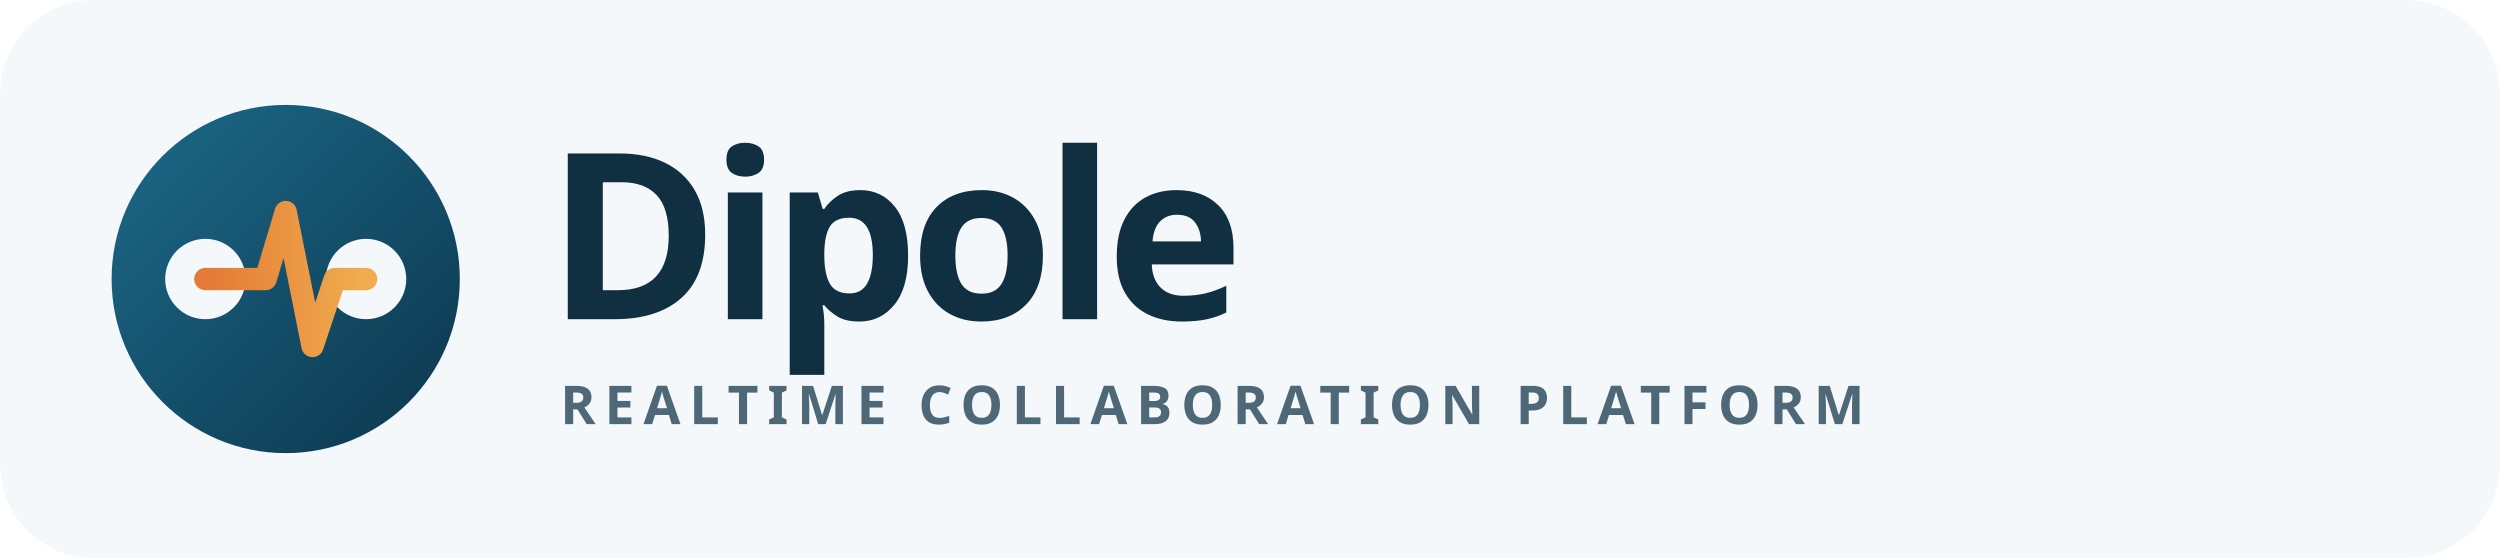
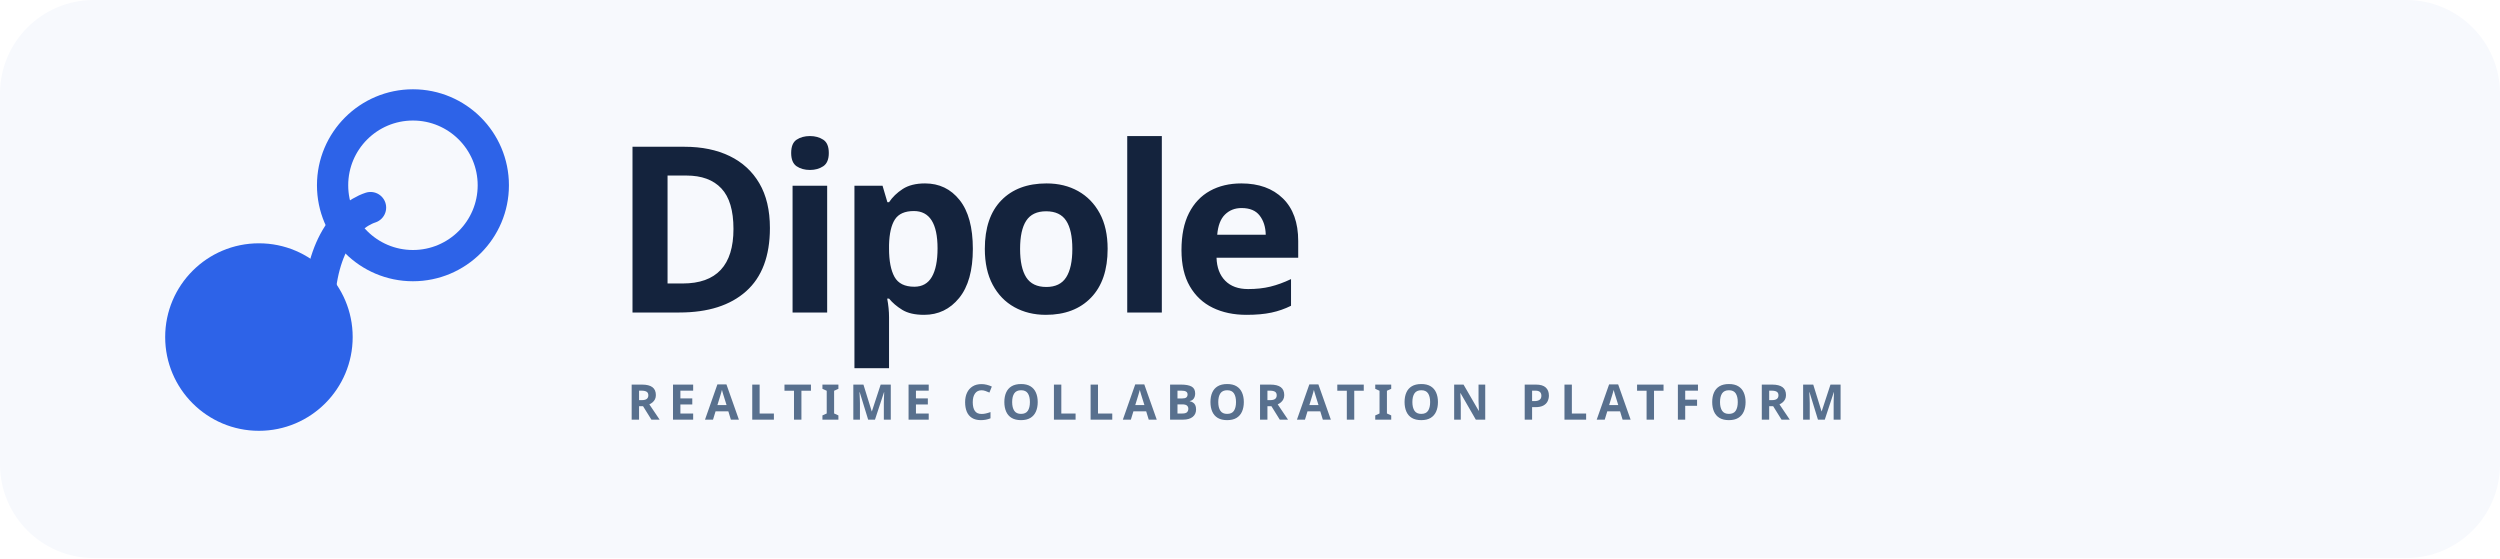
<svg xmlns="http://www.w3.org/2000/svg" width="1120" height="250" viewBox="0 0 1120 250" role="img" aria-labelledby="title desc">
-   <defs>
-     <linearGradient id="signal" x1="0" y1="0" x2="1" y2="1">
-       <stop offset="0" stop-color="#1c6b8a" />
-       <stop offset="1" stop-color="#0c354c" />
-     </linearGradient>
-     <linearGradient id="pulse" x1="0" y1="0" x2="1" y2="0">
-       <stop offset="0" stop-color="#e47a36" />
-       <stop offset="1" stop-color="#f0ad4e" />
-     </linearGradient>
-   </defs>
-   <rect width="1120" height="250" rx="42" fill="#f5f8fa" />
-   <circle cx="128" cy="125" r="78" fill="url(#signal)" />
-   <circle cx="92" cy="125" r="18" fill="#f5f8fa" />
-   <circle cx="164" cy="125" r="18" fill="#f5f8fa" />
-   <path d="M92 125 H119 L128 95 L140 155 L150 125 H164" fill="none" stroke="url(#pulse)" stroke-width="10" stroke-linecap="round" stroke-linejoin="round" />
-   <text x="245" y="143" fill="#102f40" font-family="Avenir Next, Noto Sans SC, sans-serif" font-size="104" font-weight="700" letter-spacing="-4">Dipole</text>
-   <text x="251" y="190" fill="#4e6877" font-family="Avenir Next, Noto Sans SC, sans-serif" font-size="24" font-weight="600" letter-spacing="4">REALTIME COLLABORATION PLATFORM</text>
+   <rect width="1120" height="250" rx="42" fill="#f7f9fd" />
+   <g aria-hidden="true">
+     <circle cx="116" cy="151" r="42" fill="#2d63e8" />
+     <circle cx="185" cy="83" r="36" fill="#f7f9fd" stroke="#2d63e8" stroke-width="14" />
+     <path d="M143 143C142 113 154 97 166 93" fill="none" stroke="#2d63e8" stroke-width="14" stroke-linecap="round" />
+   </g>
+   <text x="274" y="140" fill="#14233d" font-family="Avenir Next, Manrope, Noto Sans SC, sans-serif" font-size="104" font-weight="700" letter-spacing="-4">Dipole</text>
+   <text x="281" y="188" fill="#58708e" font-family="Avenir Next, Manrope, Noto Sans SC, sans-serif" font-size="22" font-weight="700" letter-spacing="4">REALTIME COLLABORATION PLATFORM</text>
</svg>
